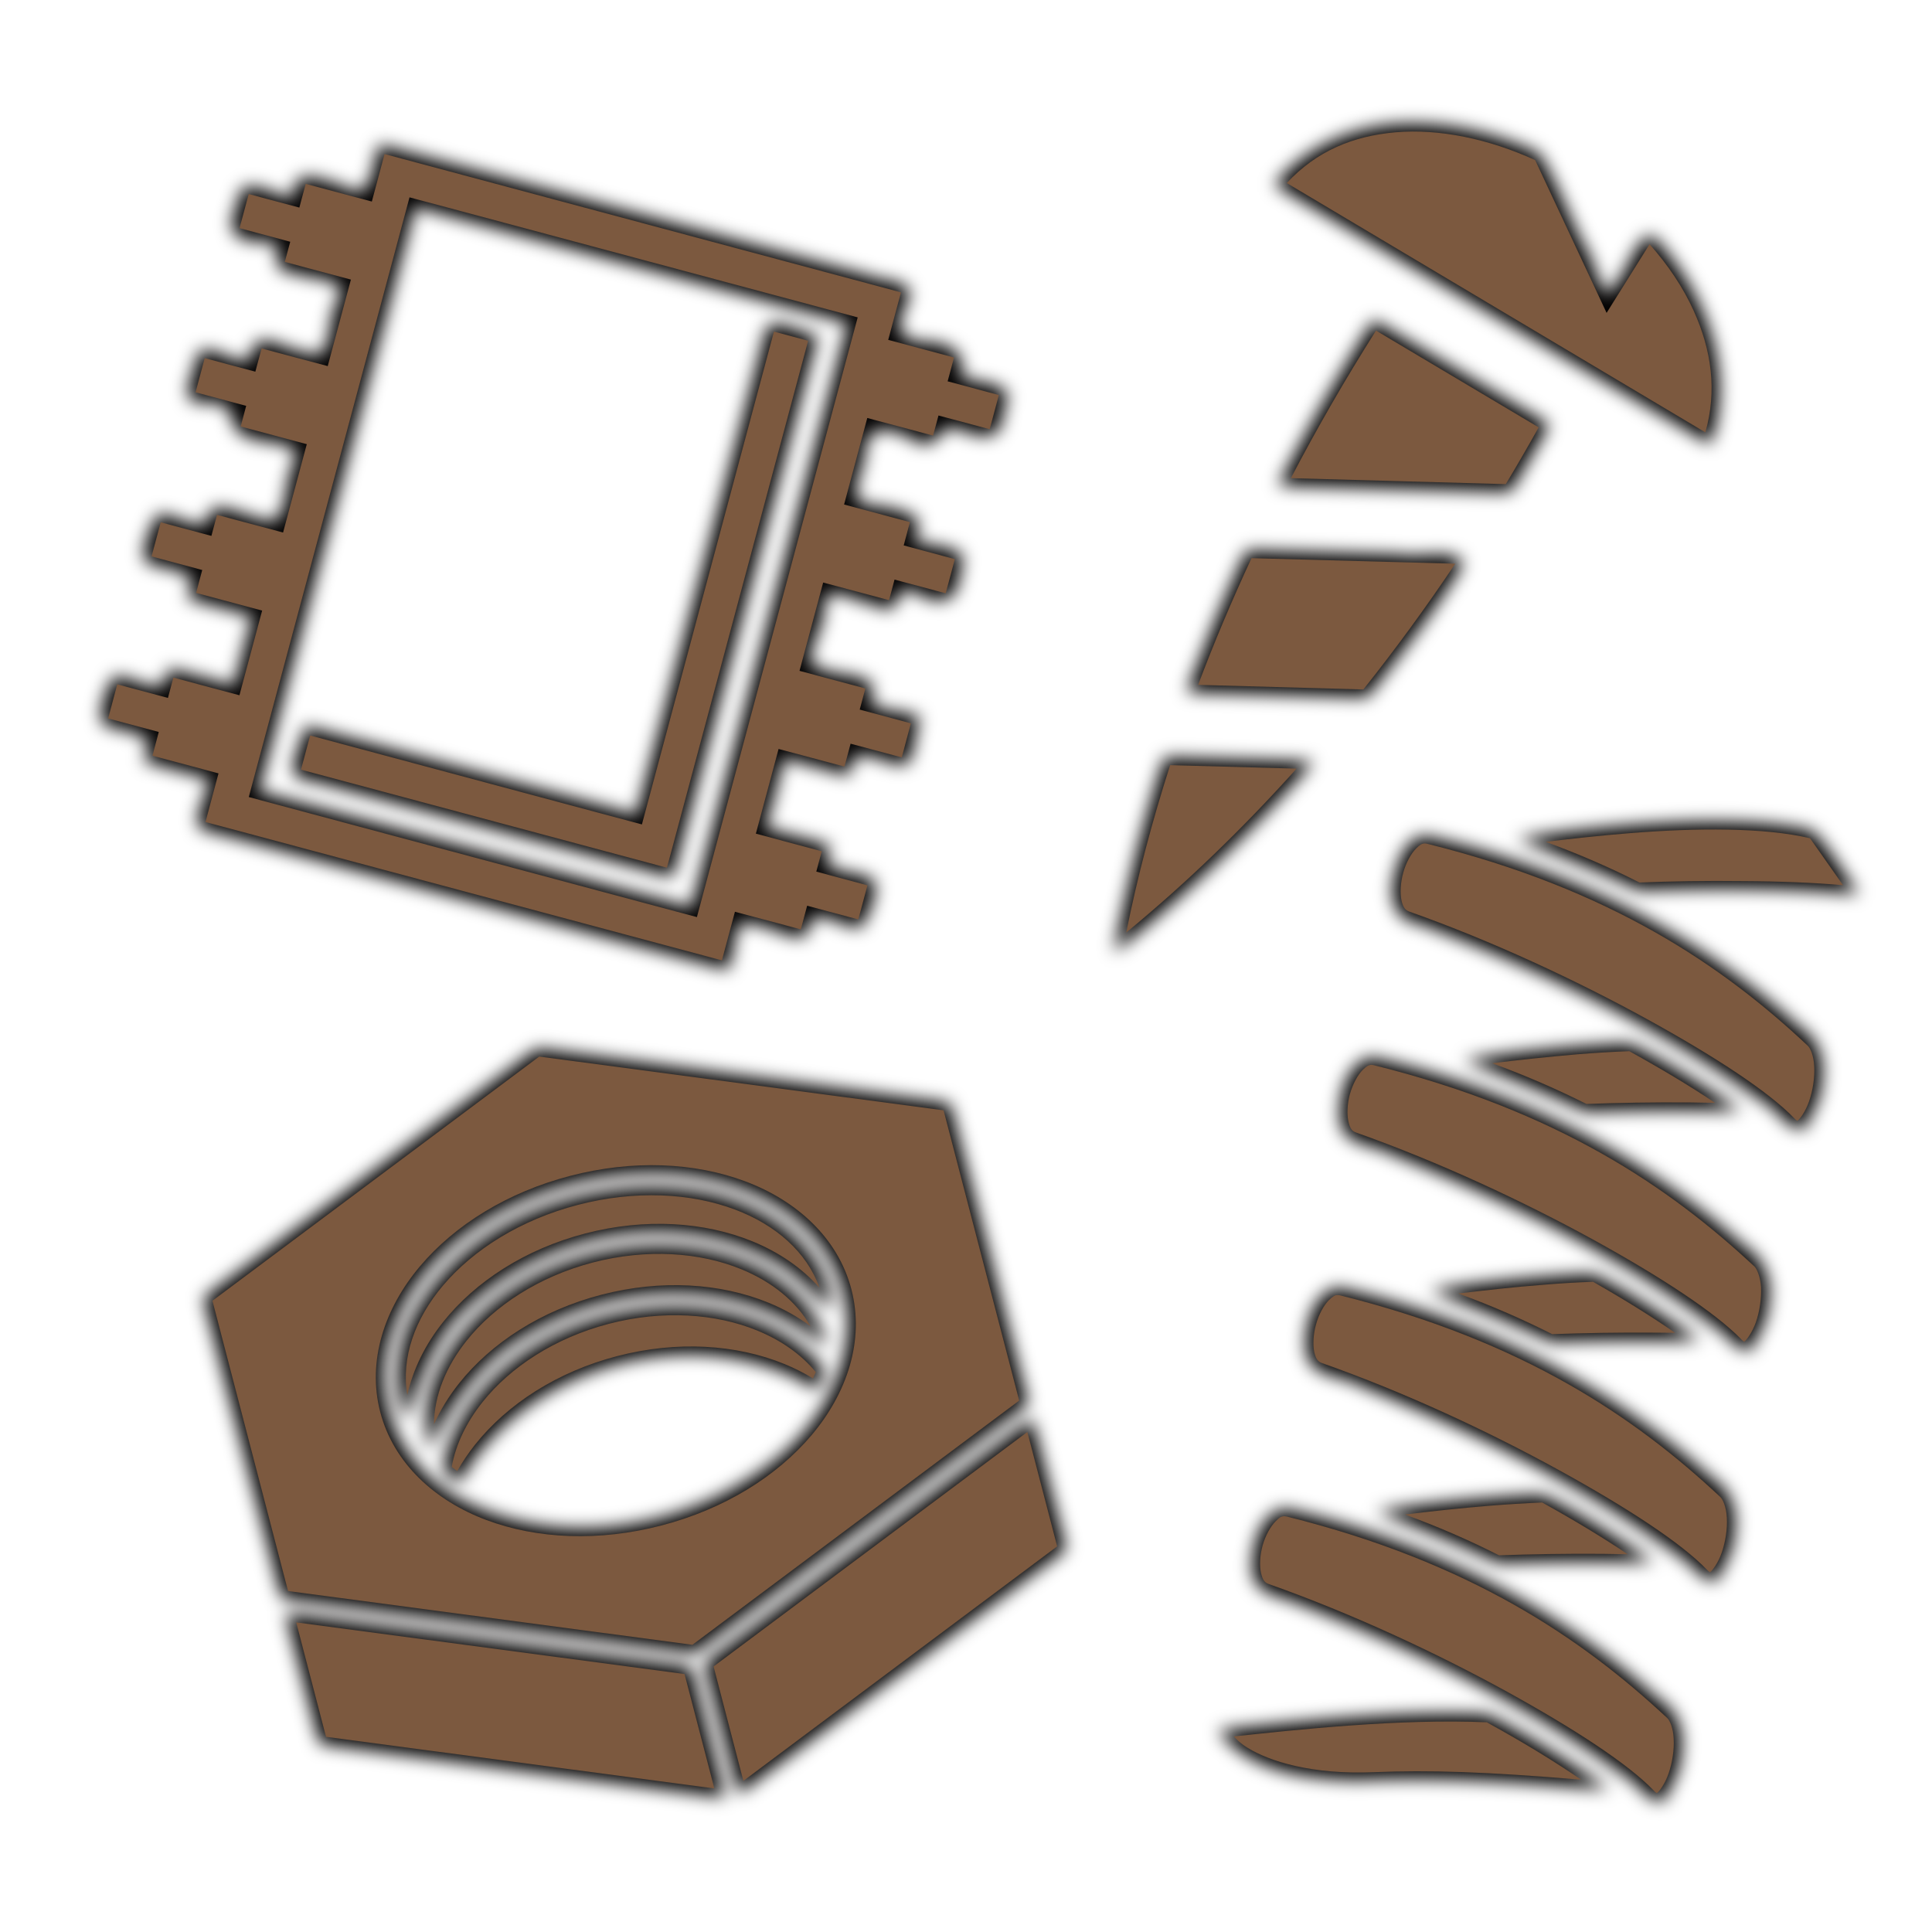
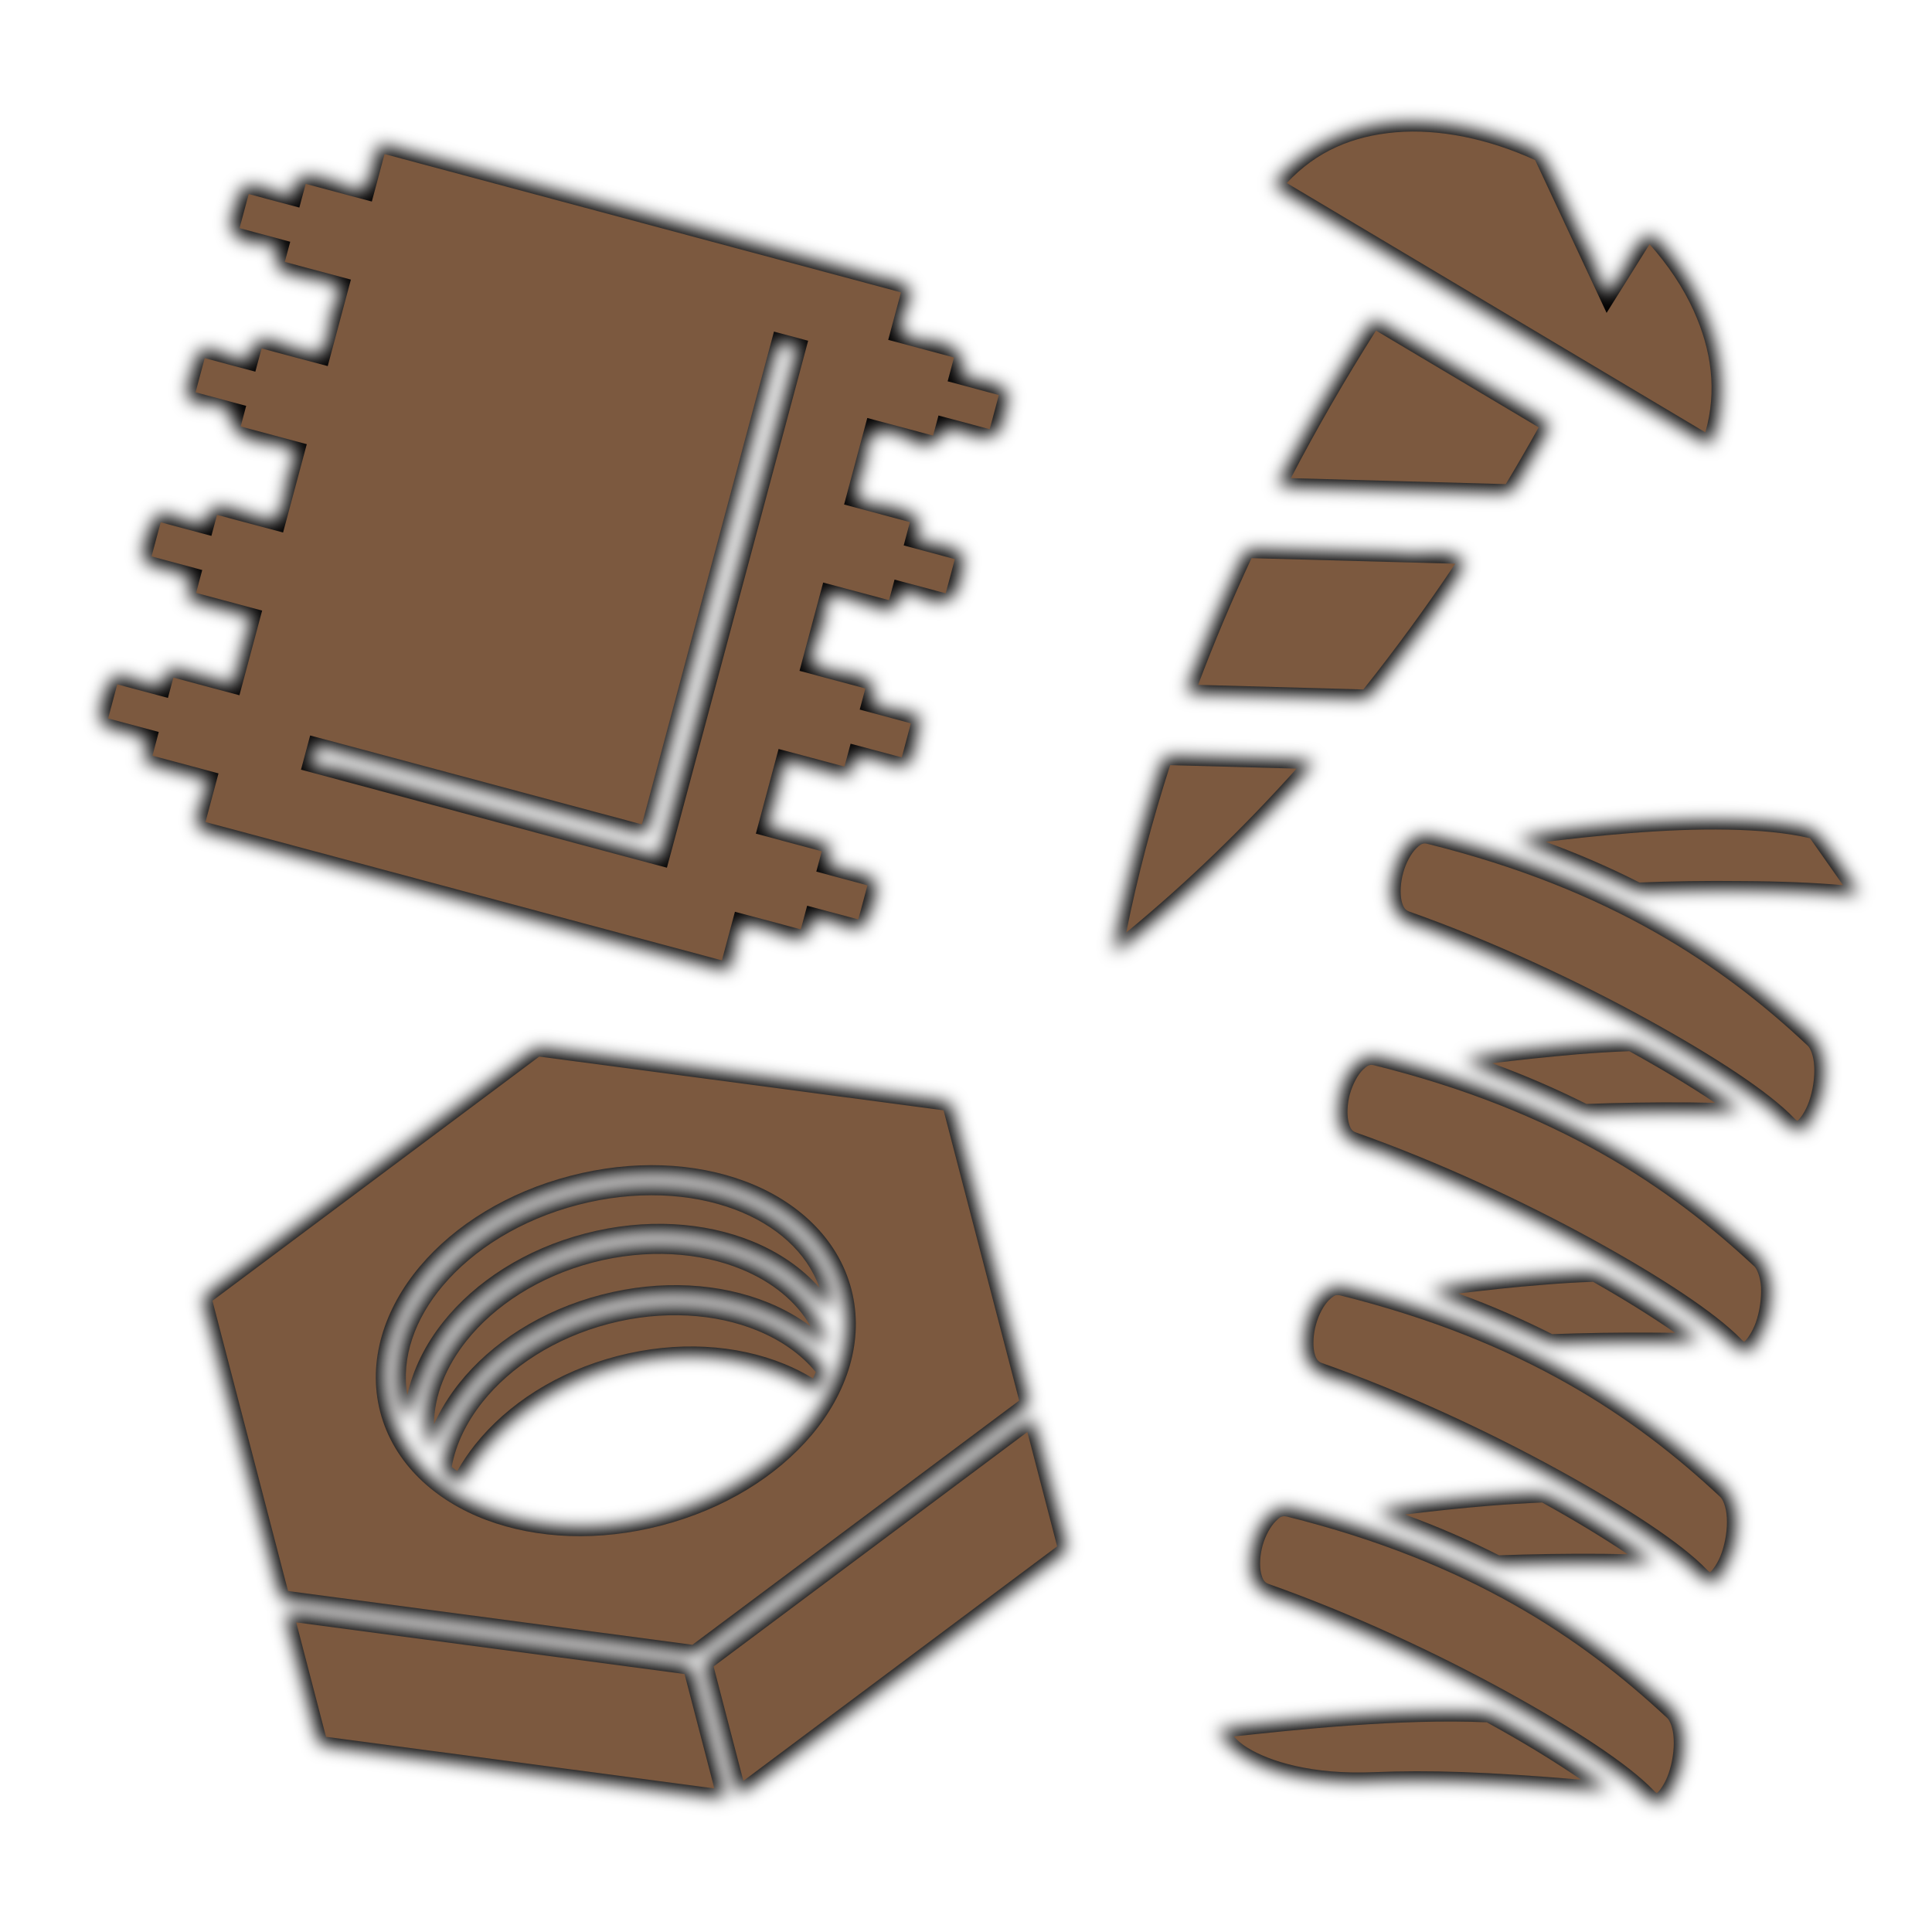
<svg xmlns="http://www.w3.org/2000/svg" style="height: 512px; width: 512px;" viewBox="0 0 512 512" version="1.1" id="svg6">
  <defs id="defs10">
    <filter style="color-interpolation-filters:sRGB" id="filter845" x="-0.012" width="1.023" y="-0.012" height="1.025">
      <feGaussianBlur stdDeviation="2.25" id="feGaussianBlur847" />
    </filter>
  </defs>
  <g id="g843" style="fill:#020101;fill-opacity:1;filter:url(#filter845)" transform="translate(8.4680253e-4,-7.6527191e-4)">
    <g class="" style="fill:#020101;fill-opacity:1;stroke-width:2.263" transform="matrix(0.4276028,-0.1113797,0.1113797,0.4276028,29.93545,295.101)" id="g16">
-       <path style="fill:#020101;fill-opacity:1;stroke-width:2.263" d="m 901.102,-378.521 c -29.268,-7.403 -61.668,-2.776 -86.376,15.074 71.138,72.088 142.28,144.173 213.419,216.261 25.997,-38.628 19.503,-90.012 -1.873,-129.1 -7.638,-4.295 -19.766,16.79 -29.177,22.514 -11.7,14.008 -7.96,-19.267 -12.399,-27.494 -4.529,-19.964 -6.076,-41.715 -12.334,-60.642 -20.86,-16.902 -45.003,-30.386 -71.26,-36.613 z M 298.742,-518.046 c -6.615,12.17 -11.857,29.355 -26.1,13.885 -11.505,-6.318 -24.897,-19.493 -29.207,0.362 -11.352,-3.258 -27.798,-25.036 -32.926,-5.683 -10.781,12.012 -9.914,20.826 6.376,25.401 21.188,3.277 -4.027,19.288 15.257,23.075 8.193,7.774 34.792,10.472 20.271,24.51 -8.249,7.694 -10.854,35.85 -24.345,24.532 -10.722,-2.479 -26.741,-24.219 -32.302,-7.927 -6.566,12.915 -25.157,-17.887 -32.243,-6.899 -3.654,10.067 -21.198,23.956 -2.883,27.97 22.869,3.952 7.177,18.558 19.055,25.543 7.203,8.046 35.269,10.346 23.348,23.659 -7.898,7.987 -11.383,31.998 -22.107,29.719 -10.576,-3.996 -23.732,-17.338 -32.848,-16.049 -4.721,18.318 -20.044,-1.816 -30.706,-5.035 -4.06,2.658 -20.635,22.368 -12.991,27.404 10.962,7.045 31.351,11.497 16.391,25.668 11.875,6.755 23.781,13.501 35.667,20.253 -7.17,12.615 -14.34,25.23 -21.51,37.844 -11.89,-6.75 -23.78,-13.499 -35.67,-20.249 -4.588,20.429 -20.281,0.572 -31.61,-3.455 -5.146,2.246 -19.434,22.608 -12.953,27.415 11.339,7.051 31.383,11.697 16.143,26.088 11.889,6.745 23.775,13.495 35.662,20.242 -2.33,10.232 -23.266,25.632 -7.034,30.745 92.949,52.766 185.858,105.604 278.819,158.349 7.609,-7.104 9.977,-33.364 22.762,-21.777 9.459,2.047 23.308,19.986 29.934,11.783 4.754,-17.906 20.205,2.982 30.657,5.746 4.056,-2.667 20.627,-22.37 12.983,-27.407 -9.235,-7.206 -32.469,-10.554 -17.45,-24.443 -11.847,-6.727 -23.713,-13.456 -35.567,-20.185 7.17,-12.615 14.34,-25.23 21.509,-37.844 11.854,6.729 23.712,13.451 35.563,20.184 4.333,-21.045 19.063,-4.251 30.641,1.066 9.633,4.064 12.172,-17.6 18.918,-24.022 -6.932,-7.951 -34.717,-10.17 -23.358,-23.149 3.188,-10.281 -20.167,-13.252 -27.287,-20.694 -13.445,-6.291 8.874,-22.442 10.719,-32.949 4.565,-20.026 20.409,0.863 31.426,4.242 12.989,15.549 13.266,-14.945 26.124,0.149 13.299,12.072 22.563,9.479 27.838,-7.606 12.321,-13.559 -14.683,-16.295 -22.649,-24.272 14.155,-13.557 -3.261,-18.394 -14.59,-24.913 -20.806,-4.258 -8.779,-17.562 -1.591,-29.533 5.089,-19.155 16.039,-17.043 29.445,-6.018 14.569,17.579 17.841,-5.82 29.886,2.619 12.671,9.748 23.971,14.522 28.719,-4.506 14.42,-14.138 -10.379,-17.477 -19.566,-25.114 5.785,-11.322 1.947,-19.997 -14.437,-25.213 -16.749,-4.457 -16.693,-13.546 -6.516,-25.409 12.812,-12.557 -9.86,-15.439 -17.742,-22.31 -87.902,-49.903 -175.777,-99.859 -263.696,-149.728 l -1.116,1.969 z m 247.674,170.258 C 486.581,-242.496 426.746,-137.204 366.911,-31.912 288.89,-76.229 210.868,-120.545 132.847,-164.861 c 59.823,-105.293 119.646,-210.587 179.469,-315.88 78.033,44.318 156.067,88.636 234.1,132.954 z m 301.891,81.019 c -26.748,24.986 -52.363,51.176 -76.83,78.397 44.446,12.907 88.891,25.815 133.339,38.714 11.106,-10.83 21.966,-21.907 32.718,-33.089 -28.668,-29.023 -57.338,-58.042 -86.009,-87.062 l -1.645,1.554 z m -350.397,-89.374 c -49.635,87.378 -99.271,174.755 -148.906,262.133 -59.699,-33.924 -119.398,-67.849 -179.097,-101.772 -3.341,11.088 -24.235,27.011 -5.117,31.913 65.194,37.032 130.379,74.08 195.579,111.101 55.419,-97.42 110.724,-194.905 166.1,-292.35 -8.474,-1.989 -23.195,-19.212 -28.558,-11.024 z m 243.346,203.058 c -18.939,22.908 -36.921,46.597 -54.035,70.897 34.509,10.029 69.02,20.047 103.531,30.069 25.921,-20.008 52.777,-40.06 75.785,-62.934 -1.767,-10.749 -25.202,-9.172 -35.724,-14.939 -29.222,-8.468 -58.443,-16.94 -87.667,-25.405 l -1.432,1.752 z m -78.835,108.277 c -21.02,32.944 -39.878,67.24 -56.713,102.501 50.222,-22.664 98.358,-49.801 144.068,-80.547 -28.512,-8.28 -57.024,-16.558 -85.537,-24.833 l -1.209,1.913 z M 967.596,71.347 c -36.467,-8.863 -73.64,-14.63 -110.92,-18.747 21.533,15.503 42.938,31.737 63.234,48.504 42.695,9.547 85.253,20.529 126.348,35.359 -6.229,-14.254 -9.768,-30.903 -17.618,-43.715 -19.202,-9.971 -40.157,-16.097 -61.045,-21.4 z M 802.92,37.081 c -11.166,-1.056 -18.986,10.854 -23.989,20.691 -5.122,9.653 -5.607,24.53 7.063,28.608 63.839,45.267 125.008,96.649 174.651,157.127 7.152,6.297 8.312,19.789 19.136,20.875 4.628,-7.403 13.158,-13.504 15.738,-22.859 5.644,-11.791 6.413,-26.811 -3.899,-36.539 C 945.325,133.183 878.52,76.077 802.92,37.081 Z m 87.562,151.56 c -32.459,-7.07 -65.366,-12.048 -98.384,-15.614 21.642,15.508 43.077,31.83 63.525,48.561 30.012,6.61 59.955,14.416 89.559,22.967 -17.408,-19.284 -34.88,-39.436 -54.699,-55.914 z M 254.29,27.173 C 177.832,58.334 101.372,89.493 24.914,120.656 c -0.003,61.995 -0.004,123.989 -1e-5,185.984 77.028,31.394 154.058,62.783 231.087,94.175 77.026,-31.395 154.056,-62.782 231.083,-94.176 0.003,-61.995 0.004,-123.989 1e-5,-185.984 C 410.056,89.259 333.026,57.869 255.998,26.475 Z M 738.382,157.491 c -15.481,0.511 -24.773,18.4 -26.941,32.026 -2.977,15.229 16.589,18.847 24.695,27.229 59.564,44.263 117.259,92.707 163.374,151.204 5.311,5.394 6.663,16.371 16.019,16.606 4.534,-7.471 13.202,-13.462 15.702,-22.859 6.402,-12.561 5.529,-28.175 -5.086,-38.341 C 879.69,252.586 813.339,196.083 738.382,157.491 Z M 303.39,115.702 c 42.211,10.357 86.122,40.649 93.283,86.824 6.805,44.369 -27.584,83.216 -66.164,99.56 -59.426,25.75 -134.208,20.305 -184.281,-22.723 -30.033,-24.816 -41.958,-70.806 -21.199,-105.141 28.503,-48.7 89.681,-67.423 143.317,-64.02 11.818,0.738 23.575,2.548 35.044,5.501 z m -4.865,8.033 c -53.789,-12.519 -117.517,-2.066 -155.709,40.453 -13.718,15.699 -21.445,36.824 -18.803,57.756 13.372,-22.468 29.257,-44.687 53.262,-56.811 58.865,-32.019 140.149,-25.742 187.626,23.613 9.506,9.753 14.788,22.505 23.071,33.159 5.258,-41.32 -28.454,-75.571 -64.205,-89.86 -8.162,-3.471 -16.621,-6.226 -25.241,-8.31 z m -4.716,35.134 c -52.068,-12.224 -114.667,0.592 -147.744,45.364 -8.125,11.191 -12.3,24.651 -13.957,38.273 19.419,-22.887 43.323,-42.975 72.758,-51.257 58.677,-18.469 129.88,-4.392 169.134,45.346 9.827,13.35 3.451,-6.924 1.521,-13.817 -12.489,-34.518 -47.462,-55.753 -81.712,-63.909 z M 834.558,316.977 c -31.951,-6.895 -64.303,-11.972 -96.809,-15.368 21.574,15.434 42.916,31.718 63.258,48.428 28.644,6.245 57.159,13.872 85.528,21.57 -16.488,-18.835 -33.001,-38.641 -51.978,-54.629 z m -150.724,-30.997 c -16.126,0.964 -25.708,19.845 -27.216,34.289 -0.676,14.704 18.581,17.434 26.693,26.396 58.826,43.851 115.923,92.066 161.355,149.619 5.523,5.599 6.721,16.582 16.17,16.874 4.587,-7.434 13.181,-13.485 15.738,-22.859 5.645,-11.819 6.388,-26.9 -3.944,-36.635 -46.462,-71.58 -113.153,-128.922 -188.797,-167.685 z m -390.025,-89.113 c -52.003,-12.212 -114.612,0.569 -147.668,45.271 -4.612,7.051 -11.929,15.776 -2.438,22.041 4.149,3.985 8.82,-7.266 13.686,-9.324 55.264,-44.728 142.185,-44.687 197.283,0.057 5.982,3.369 11.595,17.127 16.442,5.827 5.933,-7.124 -4.518,-15.982 -8.364,-22.792 -17.085,-21.42 -42.635,-34.762 -68.941,-41.079 z m 187.039,121.979 c -73.457,29.938 -146.915,59.874 -220.372,89.813 -0.004,26.896 -5.4e-4,53.791 -10e-4,80.687 75.538,-30.785 151.076,-61.571 226.615,-92.352 -0.006,-26.896 -0.005,-53.793 -0.007,-80.689 -2.078,0.847 -4.156,1.694 -6.235,2.542 z m 290.774,118.524 c -32.478,-6.899 -65.323,-12.117 -98.342,-15.603 21.68,15.505 43.126,31.875 63.397,48.596 30.003,6.606 59.937,14.415 89.534,22.956 -17.407,-19.254 -34.763,-39.522 -54.59,-55.949 z M 619.761,406.323 c -14.805,0.045 -24.052,16.934 -26.981,29.792 -3.538,10.755 5.675,18.342 14.453,22.377 62.864,45.272 123.006,95.584 171.837,156.086 6.242,6 7.436,18.064 17.515,18.754 4.627,-7.405 13.158,-13.508 15.739,-22.863 5.645,-11.783 6.436,-26.822 -3.925,-36.515 C 761.905,502.419 695.245,445.346 619.761,406.323 Z M 24.915,323.033 c 0.001,24.653 -0.004,49.306 0.002,73.959 75.536,30.787 151.075,61.565 226.611,92.352 -0.002,-26.897 0.003,-53.795 -0.002,-80.692 -75.536,-30.787 -151.075,-61.565 -226.611,-92.352 8.9e-5,2.244 1.73e-4,4.488 2.62e-4,6.733 z M 678.522,548.892 c -42.841,-10.624 -86.531,-17.232 -130.149,-23.71 12.102,29.214 44.793,41.474 72.927,49.713 49.439,10.461 97.183,26.65 144.846,43.621 -18.76,-21.505 -37.968,-43.26 -59.444,-61.827 -9.313,-2.88 -18.725,-5.426 -28.179,-7.797 z" id="path14" />
+       <path style="fill:#020101;fill-opacity:1;stroke-width:1" d="M 375.324 32.869 C 374.58 32.86 373.835 32.863 373.09 32.879 C 359.75 32.973 346.411 38.56 337.834 48.945 C 376.282 71.847 414.731 94.747 453.18 117.648 C 459.994 98.236 451.494 76.987 438 62.654 C 434.256 61.669 431.418 72.035 428.031 75.531 C 424.588 82.824 422.483 68.178 419.668 65.154 C 415.508 57.122 412.423 47.994 407.639 40.598 C 397.512 36 386.486 33.009 375.324 32.869 z M 100.494 38.379 L 100.236 39.346 L 99.979 40.309 C 98.505 46.249 98.178 54.181 90.365 49.152 C 84.742 47.732 77.547 43.591 77.916 52.561 C 72.699 52.432 63.242 44.95 63.205 53.797 C 59.933 60.134 61.284 63.807 68.76 63.949 C 78.185 62.991 69.186 72.646 77.854 72.117 C 82.223 74.529 93.898 72.72 89.252 80.34 C 86.582 84.548 88.604 96.878 81.574 93.541 C 76.713 93.675 67.442 86.164 66.879 93.75 C 65.51 100.004 54.128 88.903 52.322 94.391 C 51.881 99.102 45.926 106.995 54.205 106.672 C 64.424 105.815 59.342 113.809 65.199 115.473 C 69.175 118.111 81.431 115.968 77.816 122.988 C 75.329 127.283 76.513 137.938 71.674 138.158 C 66.707 137.627 59.594 133.389 55.84 134.955 C 55.861 143.314 47.068 136.412 42.15 136.223 C 40.71 137.811 35.817 148.084 39.646 149.387 C 45.118 151.178 54.334 150.811 49.516 158.537 C 55.346 160.103 61.187 161.661 67.021 163.225 C 65.361 169.417 63.7 175.61 62.039 181.803 C 56.203 180.241 50.367 178.679 44.531 177.117 C 44.845 186.364 35.924 179.62 30.631 179.16 C 28.681 180.694 24.838 190.992 28.145 192.326 C 33.778 194.078 42.867 193.832 37.953 201.684 C 43.788 203.243 49.622 204.806 55.457 206.367 C 55.6 211.002 48.365 219.918 55.875 220.297 C 101.497 232.507 147.109 244.753 192.734 256.953 C 195.197 253.068 193.286 241.575 200.043 245.105 C 204.315 244.927 212.235 251.056 214.154 246.811 C 214.193 238.624 223.127 245.836 227.904 245.854 C 229.342 244.261 234.232 233.99 230.402 232.688 C 225.651 230.635 215.343 231.791 220.219 224.18 C 214.403 222.623 208.58 221.066 202.762 219.51 C 204.423 213.317 206.083 207.124 207.744 200.932 C 213.562 202.489 219.382 204.042 225.199 205.602 C 224.708 196.12 232.879 201.661 238.422 202.645 C 242.994 203.31 241.665 193.763 243.834 190.266 C 239.984 187.638 227.856 189.784 231.268 182.969 C 231.486 178.217 221.168 179.547 217.295 177.158 C 210.845 175.966 218.59 166.575 218.209 161.877 C 217.931 152.805 227.032 159.972 232.119 160.189 C 239.405 165.391 236.127 152.322 243.307 157.344 C 250.338 161.024 254.011 158.884 254.363 150.99 C 258.122 143.82 246.269 145.658 241.975 143.135 C 246.518 135.761 238.531 135.633 232.961 134.107 C 223.59 134.604 227.252 127.576 228.992 121.656 C 229.035 112.899 233.952 112.582 240.912 115.803 C 249.1 121.697 247.894 111.327 253.984 113.594 C 260.488 116.351 265.851 117.134 265.762 108.469 C 270.353 100.817 259.377 102.15 254.598 99.908 C 255.81 94.422 253.204 91.142 245.617 90.736 C 237.959 90.696 236.969 86.802 240 80.596 C 244.08 73.799 234.065 75.093 229.93 73.033 C 186.784 61.485 143.643 49.911 100.494 38.379 z M 363.998 84.887 L 363.469 85.734 L 362.961 86.545 C 354.306 100.208 346.27 114.26 338.84 128.625 C 359.283 129.194 379.725 129.763 400.168 130.328 C 403.711 124.46 407.121 118.514 410.473 112.535 C 394.982 103.318 379.49 94.102 363.998 84.887 z M 207.322 90.516 C 208.305 90.525 209.62 91.357 211.783 91.305 C 198.958 139.14 187.778 179.737 174.932 227.566 C 142.928 218.998 120.191 212.228 88.189 203.654 C 79.468 203.687 83.207 202.203 83.4 197.09 C 112.707 204.946 141.811 213.005 171.117 220.861 C 182.609 177.97 193.898 135.684 205.391 92.793 C 205.995 91 206.558 90.508 207.322 90.516 z M 330.398 145.881 L 329.982 146.789 L 329.848 147.08 C 324.301 158.985 319.25 171.117 314.639 183.414 C 330.512 183.859 346.385 184.299 362.258 184.74 C 371.113 173.298 380.363 161.732 387.654 149.389 C 385.701 144.989 375.857 148.274 370.715 146.98 C 357.276 146.615 343.837 146.245 330.398 145.881 z M 308.654 200.727 L 308.352 201.68 L 308.197 202.16 C 302.878 218.588 298.634 235.354 295.363 252.307 C 314.314 237.022 331.875 220.057 347.996 201.818 C 334.882 201.454 321.768 201.089 308.654 200.727 z M 455.205 217.834 C 454.012 217.828 452.819 217.831 451.629 217.838 C 435.049 218.11 418.511 219.784 402.111 222.176 C 413.046 226.407 424.007 230.964 434.553 235.873 C 453.872 235.2 473.294 235.156 492.518 236.92 C 488.267 231.518 484.899 224.794 480.115 220.189 C 471.959 218.33 463.557 217.878 455.205 217.834 z M 377.396 221.527 C 372.504 222.319 370.487 228.283 369.443 233.047 C 368.328 237.745 369.779 244.161 375.65 244.494 C 407.99 256.74 439.869 271.897 467.832 292.229 C 471.592 294.125 473.59 299.765 478.34 299.023 C 479.494 295.343 482.462 291.784 482.523 287.496 C 483.623 281.825 482.28 275.318 476.787 272.307 C 448.993 246.76 414.067 229.781 377.396 221.527 z M 431.719 276.582 C 417.052 277.174 402.426 278.711 387.91 280.863 C 398.891 285.084 409.875 289.676 420.482 294.553 C 434.052 294.036 447.725 294.039 461.336 294.398 C 451.744 288.091 442.029 281.42 431.719 276.582 z M 142.35 277.908 L 141.697 278.396 C 112.474 300.237 83.25 322.077 54.027 343.918 C 60.931 370.427 67.836 396.937 74.742 423.445 C 111.176 428.29 147.611 433.133 184.045 437.977 C 213.485 415.973 242.927 393.972 272.367 371.969 C 265.464 345.459 258.559 318.95 251.652 292.441 C 215.218 287.596 178.784 282.753 142.35 277.908 z M 363.211 280.203 C 356.648 282.146 354.667 290.83 355.258 296.898 C 355.681 303.742 364.452 303.11 368.852 305.791 C 399.251 318.084 429.316 332.373 455.551 352.25 C 458.423 353.965 460.223 358.508 464.25 357.566 C 465.356 353.867 468.396 350.34 468.418 346.043 C 469.757 339.959 467.644 333.379 461.973 330.215 C 434.226 305.127 399.561 288.356 363.211 280.203 z M 172.553 310.783 C 191.756 310.511 213.906 318.572 222.111 337.52 C 229.963 355.734 219.585 376.175 204.908 387.461 C 182.366 405.091 149.782 411.091 123.578 398.27 C 107.972 391.003 97.751 372.666 102.803 355.672 C 109.567 331.673 133.641 316.853 156.955 312.334 C 162.091 311.333 167.319 310.798 172.553 310.783 z M 171.367 314.76 C 146.972 315.398 120.886 326.965 109.291 349.4 C 105.174 357.641 104.222 367.535 107.684 376.191 C 110.899 365.095 115.217 353.824 124.131 345.967 C 145.735 325.719 181.192 319.35 206.99 335.166 C 212.141 338.277 215.82 343.142 220.549 346.775 C 218.195 328.521 199.965 317.63 183.086 315.502 C 179.209 314.927 175.285 314.691 171.367 314.76 z M 173.264 330.309 C 149.638 330.881 124.298 343.333 115.141 366.162 C 112.913 371.852 112.627 378.073 113.436 384.082 C 119.19 372.132 127.174 360.88 138.838 354.061 C 161.871 339.628 193.886 337.717 216.211 354.613 C 221.9 359.227 216.915 351.268 215.322 348.535 C 206.137 335.166 188.818 329.981 173.264 330.309 z M 422.1 337.688 C 407.669 338.298 393.27 339.73 378.992 341.898 C 389.936 346.095 400.876 350.681 411.436 355.561 C 424.379 355.041 437.422 355.126 450.41 355.258 C 441.262 349.04 431.995 342.41 422.1 337.688 z M 354.197 341.221 C 347.409 343.429 345.415 352.57 346.379 358.914 C 347.728 365.277 356.267 364.3 360.734 367.229 C 390.773 379.427 420.557 393.685 446.395 413.234 C 449.38 415.013 451.114 419.576 455.188 418.648 C 456.321 414.959 459.322 411.414 459.371 407.121 C 460.468 401.438 459.108 394.906 453.605 391.895 C 425.766 366.462 390.86 349.371 354.197 341.221 z M 179.742 346.551 C 178.992 346.541 178.243 346.542 177.496 346.557 C 153.899 347.127 128.553 359.565 119.396 382.361 C 118.21 385.89 116.053 390.437 120.809 392.059 C 123.026 393.3 123.77 387.969 125.621 386.547 C 144.27 361.266 181.443 351.602 209.986 364.598 C 212.919 365.372 216.852 370.63 217.666 365.258 C 219.41 361.551 213.954 358.927 211.551 356.443 C 202.465 349.64 190.989 346.703 179.742 346.551 z M 273.445 376.102 C 272.651 376.695 271.857 377.289 271.062 377.883 L 271.061 377.883 C 242.984 398.866 214.908 419.848 186.832 440.832 C 189.826 452.333 192.823 463.833 195.818 475.334 C 224.69 453.757 253.561 432.179 282.434 410.604 C 279.435 399.103 276.442 387.602 273.445 376.102 z M 408.598 396.178 C 393.942 396.845 379.316 398.272 364.809 400.459 C 375.806 404.674 386.8 409.285 397.33 414.178 C 410.895 413.661 424.565 413.666 438.172 414.021 C 428.584 407.727 418.905 400.994 408.598 396.178 z M 340.203 399.816 C 333.877 401.485 331.805 409.736 331.984 415.561 C 331.669 420.553 336.455 422.772 340.658 423.52 C 372.581 435.876 403.901 450.691 431.52 471.123 C 434.857 472.993 436.711 478.019 441.098 477.191 C 442.252 473.51 445.22 469.95 445.281 465.662 C 446.383 459.995 445.047 453.475 439.537 450.484 C 411.689 425.074 376.827 408.095 340.203 399.816 z M 75.818 427.576 L 76.568 430.455 C 79.315 440.997 82.059 451.539 84.807 462.08 C 120.535 466.832 156.264 471.579 191.992 476.33 C 188.996 464.829 186.002 453.327 183.004 441.826 C 147.276 437.075 111.547 432.327 75.818 427.576 z M 381.209 454.234 C 361.707 454.463 342.289 456.504 322.916 458.592 C 331.345 469.736 346.689 471.337 359.637 471.727 C 381.942 470.693 404.161 472.298 426.432 474.246 C 416.015 467.14 405.378 459.977 394.127 454.43 C 389.824 454.236 385.516 454.195 381.209 454.234 z " transform="matrix(2.190031,0.5704476,-0.5704476,2.190031,102.7778,-663.356)" id="path14" />
    </g>
    <g id="g20" class="" transform="matrix(0.9091149,0.7025141,-0.7025141,0.9091149,-353.7097,-595.9832)" style="fill:#020101;fill-opacity:1;stroke-width:0.87" />
    <g id="g24" class="" transform="matrix(0.4591089,-0.2809917,0.2809917,0.4591089,219.2101,303.3649)" style="fill:#020101;fill-opacity:1;stroke-width:1.858" />
    <g id="g28" class="" transform="matrix(0.5014873,0,0,0.5014873,16.90854,21.28491)" style="fill:#020101;fill-opacity:1;stroke-width:1.994" />
  </g>
  <g class="" style="fill:#7c593f;fill-opacity:1;stroke-width:2.263" transform="matrix(0.4276028,-0.1113797,0.1113797,0.4276028,29.93545,295.101)" id="g4">
    <path d="M 256,31.365 29.44,123.697 v 179.9 L 256,395.926 482.56,303.596 v -179.9 z m 0,73.93 c 38.765,0 74.22,10.93 100.89,29.756 26.72,18.864 45.11,46.74 45.11,78.596 0,31.856 -18.39,59.733 -45.11,78.596 C 330.22,311.067 294.764,322 256,322 217.236,322 181.78,311.067 155.11,292.242 128.39,273.38 110,245.502 110,213.646 c 0,-31.855 18.39,-59.732 45.11,-78.595 26.67,-18.824 62.125,-29.755 100.89,-29.755 z m 0,18 c -35.36,0 -67.328,10.1 -90.51,26.463 -21.357,15.076 -35.23,35.528 -37.23,58.207 7.18,-14.2 18.19,-26.816 31.83,-37.047 C 185.01,152.228 218.83,141 256,141 c 37.17,0 70.99,11.227 95.91,29.918 13.64,10.23 24.65,22.846 31.83,37.047 -2,-22.68 -15.873,-43.13 -37.23,-58.207 C 323.328,133.394 291.36,123.295 256,123.295 Z M 256,159 c -33.522,0 -63.704,10.264 -85.11,26.318 -16.03,12.024 -27.058,27.025 -31.585,43.573 5.897,-7.35 12.9,-14.06 20.785,-19.972 C 185.01,190.228 218.83,179 256,179 c 37.17,0 70.99,11.227 95.91,29.918 7.884,5.913 14.888,12.622 20.785,19.973 -4.527,-16.547 -15.554,-31.548 -31.586,-43.572 C 319.703,169.264 289.52,159 256,159 Z m 0,38 c -33.522,0 -63.704,10.264 -85.11,26.318 -12.542,9.407 -22.014,20.638 -27.714,33.004 0.83,1.093 1.7,2.168 2.59,3.233 4.355,-4.525 9.147,-8.754 14.324,-12.637 C 185.01,228.228 218.83,217 256,217 c 37.17,0 70.99,11.227 95.91,29.918 5.177,3.883 9.97,8.112 14.324,12.637 0.89,-1.065 1.76,-2.14 2.59,-3.233 -5.7,-12.366 -15.172,-23.597 -27.715,-33.004 C 319.703,207.264 289.52,197 256,197 Z M 29.44,323.033 v 70.916 L 247,482.612 v -70.916 z m 453.12,0 L 265,411.7 v 70.913 l 217.56,-88.664 v -70.917 z" id="path2" style="fill:#7c593f;fill-opacity:1;stroke-width:2.263" />
  </g>
  <g id="g824" class="" transform="matrix(0.9091149,0.7025141,-0.7025141,0.9091149,-353.7097,-595.9832)" style="fill:#7c593f;fill-opacity:1;stroke-width:0.87">
    <path id="path822" d="m 896.308,34.141 1.842,18.593 -34.593,-17.81 c -11.45,2.664 -21.948,7.76 -29.408,14.624 -7.198,6.625 -11.776,14.544 -12.687,24.594 l 111.563,-13.532 c -3.744,-9.308 -10.448,-15.842 -19.25,-20.53 -5.2,-2.77 -11.146,-4.75 -17.47,-5.94 z m 5.592,49.062 -43.343,5.28 c 1.224,13.065 2.98,26.084 5.28,38.94 l 40.063,-29.22 c -0.582,-5.014 -1.26,-10.008 -2,-15 z m 4,36.656 -37.968,27.72 c 2.35,10.382 5.055,20.63 8.125,30.655 l 30.81,-22.467 c 0.176,-11.902 -0.154,-23.9 -0.967,-35.907 z m -0.062,59.785 -23.563,17.187 c 4.596,12.718 9.778,25.015 15.594,36.75 3.98,-17.394 6.615,-35.487 7.97,-53.938 z" style="fill:#7c593f;fill-opacity:1;stroke-width:0.87" />
  </g>
  <g id="g878" class="" transform="matrix(0.4591089,-0.2809917,0.2809917,0.4591089,219.2101,303.3649)" style="fill:#7c593f;fill-opacity:1;stroke-width:1.858">
    <path id="path876" d="m 326.4,26.52 c -0.7,0 -1.7,0.14 -2.9,0.44 -3.4,0.82 -8,3.38 -11.7,6.89 -3.8,3.51 -6.7,7.92 -7.9,11.34 -1.1,3.41 -0.8,4.92 0.5,6.57 27.4,33.77 52.6,72.04 71.9,105.74 19.3,33.8 32.7,62.2 36.6,79.9 0.4,1.8 0.7,2 0.7,1.9 1.2,0 5.7,-1.7 9.9,-5.2 4.3,-3.5 8.6,-8.6 11.1,-13.3 2.6,-4.7 3.1,-8.8 2.6,-10.4 C 422.1,155.1 394.6,93.99 329.3,27.83 c -0.7,-0.67 -1.3,-1.09 -2.2,-1.24 -0.2,0 -0.4,-0.1 -0.7,-0.1 z m 53.2,30.97 c 11,13.92 20.6,27.66 28.9,41.17 13,7.24 28.5,16.34 43.9,26.04 15.2,9.4 29.4,18.9 40.9,27.4 l -1.8,-28.2 C 475.1,107.6 446.5,90.35 417.4,75.59 404.3,68.94 391.6,62.98 379.6,57.49 Z M 247.1,105.8 c -0.7,0 -1.7,0.1 -2.9,0.4 -3.4,0.8 -7.9,3.4 -11.7,6.9 -3.7,3.5 -6.6,7.9 -7.7,11.3 -1.1,3.3 -0.9,4.8 0.5,6.5 27.4,33.8 52.6,72 71.9,105.7 19.3,33.8 32.6,62.3 36.6,79.8 v 0.1 c 0.4,1.8 0.7,2 0.7,1.9 1.1,0 5.6,-1.7 9.9,-5.2 4.3,-3.5 8.5,-8.6 11.1,-13.3 2.5,-4.7 3,-8.9 2.6,-10.4 C 342.8,234.3 315.3,173.3 250,107.1 c -0.7,-0.7 -1.3,-1.1 -2.2,-1.2 -0.2,-0.1 -0.4,-0.1 -0.7,-0.1 z m 53.1,30.9 c 11.1,14 20.7,27.8 29.1,41.3 13,7.3 28.5,16.4 43.9,26 3.5,2.2 7,4.4 10.4,6.6 -5.8,-12.7 -13.6,-27.7 -22.7,-43.7 -7.4,-4.2 -15,-8.2 -22.7,-12.1 -13.2,-6.6 -25.9,-12.6 -38,-18.1 z m -126.5,57.1 c -0.7,0 -1.7,0.1 -2.9,0.4 -3.4,0.8 -8,3.4 -11.7,6.9 -3.8,3.5 -6.7,7.9 -7.9,11.3 -1.1,3.4 -0.8,4.9 0.5,6.5 27.4,33.7 52.6,71.9 71.9,105.7 19.3,33.8 32.7,62.2 36.6,79.9 0.4,1.8 0.7,2 0.7,1.9 1.1,0 5.7,-1.7 9.9,-5.2 4.3,-3.5 8.6,-8.6 11.1,-13.3 2.6,-4.8 3.1,-8.9 2.6,-10.5 C 269.3,322.3 241.9,261.3 176.6,195 c -0.7,-0.6 -1.3,-1 -2.2,-1.2 z m 53.1,30.9 c 11.1,13.9 20.6,27.7 29,41.2 13,7.3 28.5,16.4 43.9,26 2.7,1.7 5.4,3.4 8,5 -5.2,-11.9 -12.5,-26.6 -21.3,-42.5 -7.1,-4 -14.4,-7.9 -21.8,-11.6 -13.1,-6.7 -25.8,-12.6 -37.8,-18.1 z M 94.5,272.9 c -0.77,0 -1.71,0.2 -2.97,0.5 -3.34,0.8 -7.91,3.3 -11.67,6.8 -3.76,3.5 -6.68,7.9 -7.79,11.3 -1.1,3.4 -0.86,4.9 0.48,6.5 27.43,33.8 52.65,72 71.95,105.7 19.3,33.8 32.7,62.2 36.6,79.8 v 0.1 c 0.4,1.8 0.7,2 0.7,1.9 1.2,0 5.7,-1.7 9.9,-5.2 4.3,-3.5 8.6,-8.6 11.1,-13.3 2.6,-4.7 3.1,-8.8 2.6,-10.4 -15.3,-55.1 -42.7,-116.1 -108.02,-182.4 -0.7,-0.6 -1.3,-1.1 -2.17,-1.2 -0.22,-0.1 -0.46,-0.1 -0.71,-0.1 z m 53.1,30.9 c 11.1,14 20.7,27.8 29,41.3 13,7.3 28.5,16.4 43.9,26 3.5,2.2 7,4.4 10.4,6.6 C 225.1,365 217.4,350 208.3,334 c -7.4,-4.1 -15.1,-8.2 -22.8,-12.1 -13.1,-6.6 -25.8,-12.6 -37.9,-18.1 z M 18.72,353 c 0.34,2.1 1.03,4.8 2.88,8.4 5.75,11.3 20.09,27.8 46.74,42.6 23.89,13.3 46.86,28.4 85.06,56.4 -6,-13.5 -14.4,-30.1 -24.5,-47.7 l -0.3,-0.6 C 92.89,388 46.1,366 18.72,353 Z" style="fill:#7c593f;fill-opacity:1;stroke-width:1.858" />
  </g>
  <g id="g892" class="" transform="matrix(0.5014873,0,0,0.5014873,16.90854,21.28491)" style="fill:#7c593f;fill-opacity:1;stroke-width:1.994">
-     <path id="path890" d="m 169.5,38.97 -2.406,9 -4.313,16.093 -34.936,-9.344 -3.375,12.53 -26.75,-7.156 -4.845,18.03 26.78,7.19 -2.874,10.655 34.94,9.343 -12.25,45.718 -34.94,-9.343 -3.31,12.282 -26.75,-7.157 -4.845,18.062 26.75,7.156 -2.906,10.907 34.936,9.344 -12.53,46.69 -34.907,-9.345 -2.969,11.125 -26.78,-7.188 -4.845,18.032 26.78,7.187 -3.25,12.095 34.907,9.344 -12,44.75 -34.906,-9.345 -2.875,10.75 -26.78,-7.188 -4.813,18.032 26.75,7.155 -3.343,12.53 34.906,9.345 -4.47,16.688 -2.405,9.03 9.03,2.407 254.845,68.28 9.03,2.408 2.408,-9.032 4.468,-16.655 34.813,9.313 3.342,-12.5 27.032,7.25 4.844,-18.032 -27.032,-7.25 2.875,-10.75 -34.81,-9.312 12,-44.75 34.81,9.312 3.25,-12.094 27.033,7.25 4.812,-18.03 -27.03,-7.25 3,-11.157 -34.814,-9.313 12.5,-46.656 34.814,9.313 2.904,-10.876 27.03,7.25 4.845,-18.063 -27.03,-7.25 3.28,-12.31 -34.78,-9.314 12.25,-45.72 34.78,9.314 2.844,-10.625 27.06,7.25 4.845,-18.063 -27.063,-7.25 3.375,-12.593 -34.78,-9.314 4.312,-16.062 2.436,-9.03 -9.03,-2.44 -254.845,-68.25 -9.03,-2.405 z M 182.688,61.844 419.53,125.28 334.564,442.19 97.75,378.75 Z m 192.592,70.936 -69.78,260.44 -175.313,-47 -4.843,18.06 184.376,49.41 9,2.406 2.436,-9.03 72.188,-269.44 -18.063,-4.843 z" style="fill:#7c593f;fill-opacity:1;stroke-width:1.994" />
+     <path style="fill:#7c593f;fill-opacity:1;stroke-width:1" d="M 101.91 40.826 L 101.91 40.828 L 100.703 45.342 L 98.541 53.412 L 81.021 48.727 L 79.328 55.01 L 65.914 51.42 L 63.484 60.463 L 76.914 64.068 L 75.473 69.412 L 92.994 74.098 L 86.852 97.023 L 69.33 92.338 L 67.67 98.498 L 54.254 94.908 L 51.824 103.967 L 65.24 107.555 L 63.783 113.025 L 81.303 117.711 L 75.02 141.125 L 57.514 136.439 L 56.025 142.018 L 42.594 138.414 L 40.164 147.457 L 53.596 151.061 L 51.965 157.125 L 69.471 161.812 L 63.453 184.254 L 45.947 179.566 L 44.506 184.957 L 31.076 181.354 L 28.662 190.396 L 42.078 193.984 L 40.4 200.268 L 57.906 204.955 L 55.664 213.322 L 54.457 217.852 L 58.986 219.059 L 186.787 253.301 L 191.316 254.508 L 192.523 249.979 L 194.764 241.625 L 212.223 246.297 L 213.898 240.027 L 227.455 243.664 L 229.885 234.621 L 216.328 230.984 L 217.77 225.594 L 200.312 220.924 L 206.33 198.482 L 223.787 203.152 L 225.418 197.088 L 238.975 200.723 L 241.387 191.682 L 227.832 188.045 L 229.336 182.451 L 211.877 177.779 L 218.146 154.383 L 235.605 159.053 L 237.061 153.6 L 250.617 157.234 L 253.047 148.176 L 239.49 144.541 L 241.137 138.367 L 223.693 133.697 L 229.838 110.768 L 247.279 115.439 L 248.705 110.111 L 262.275 113.746 L 264.705 104.688 L 251.133 101.053 L 252.826 94.736 L 235.385 90.066 L 237.547 82.012 L 238.768 77.482 L 234.24 76.26 L 106.439 42.033 L 101.91 40.826 z M 205.107 87.873 L 214.166 90.303 L 177.965 225.424 L 176.742 229.951 L 172.229 228.746 L 79.768 203.967 L 82.195 194.91 L 170.113 218.48 L 205.107 87.873 z " transform="matrix(1.994068,0,0,1.994068,-33.71678,-42.44356)" id="path24" />
  </g>
</svg>
